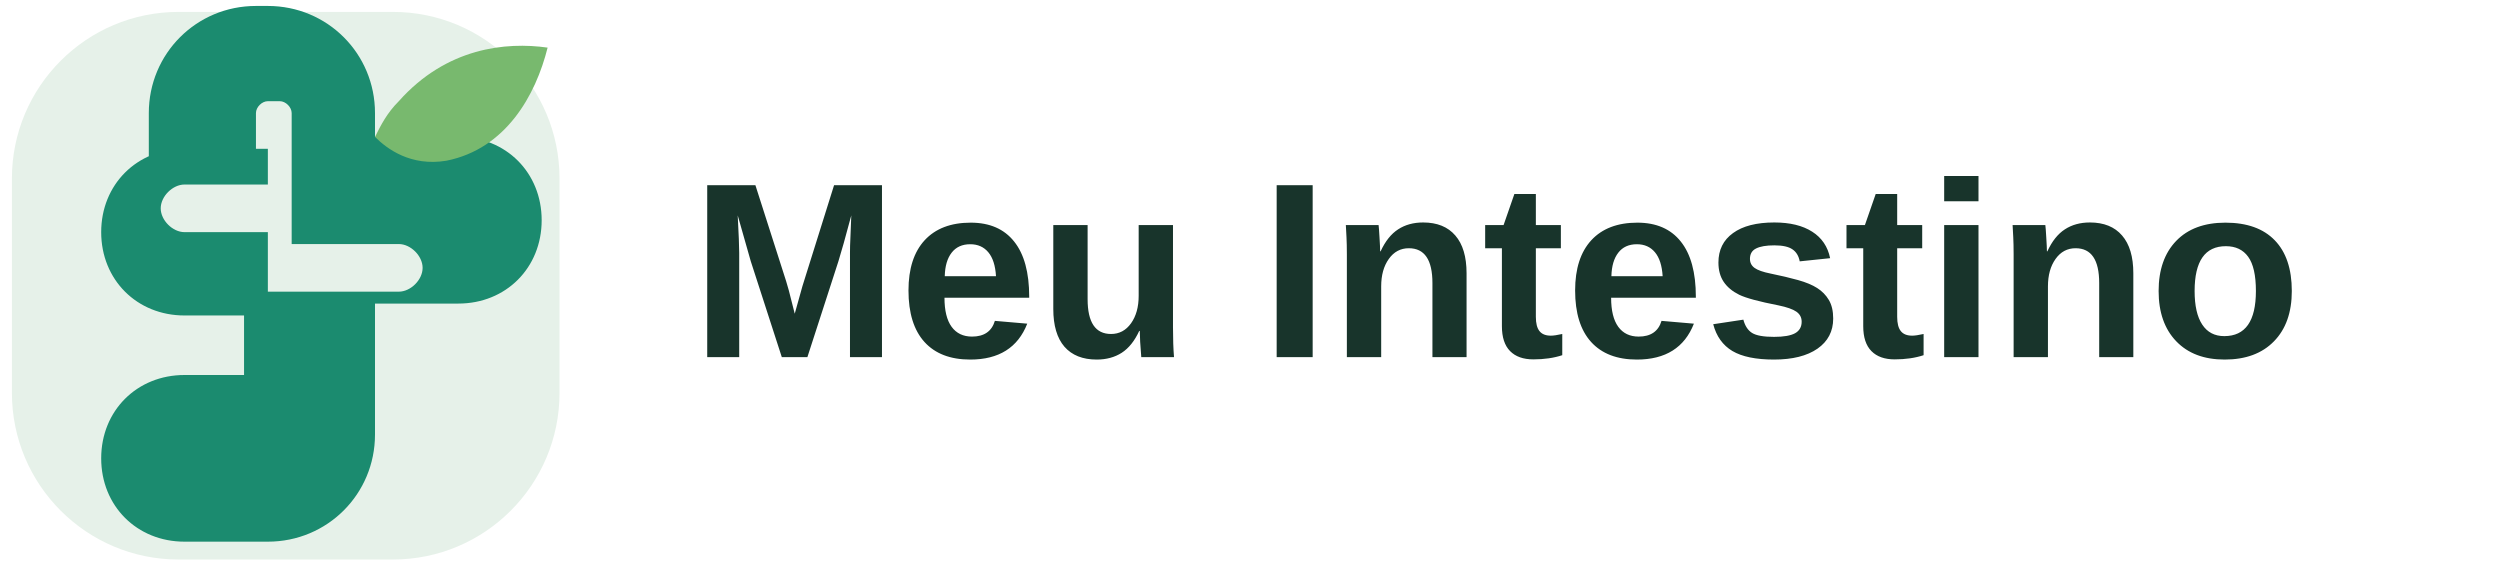
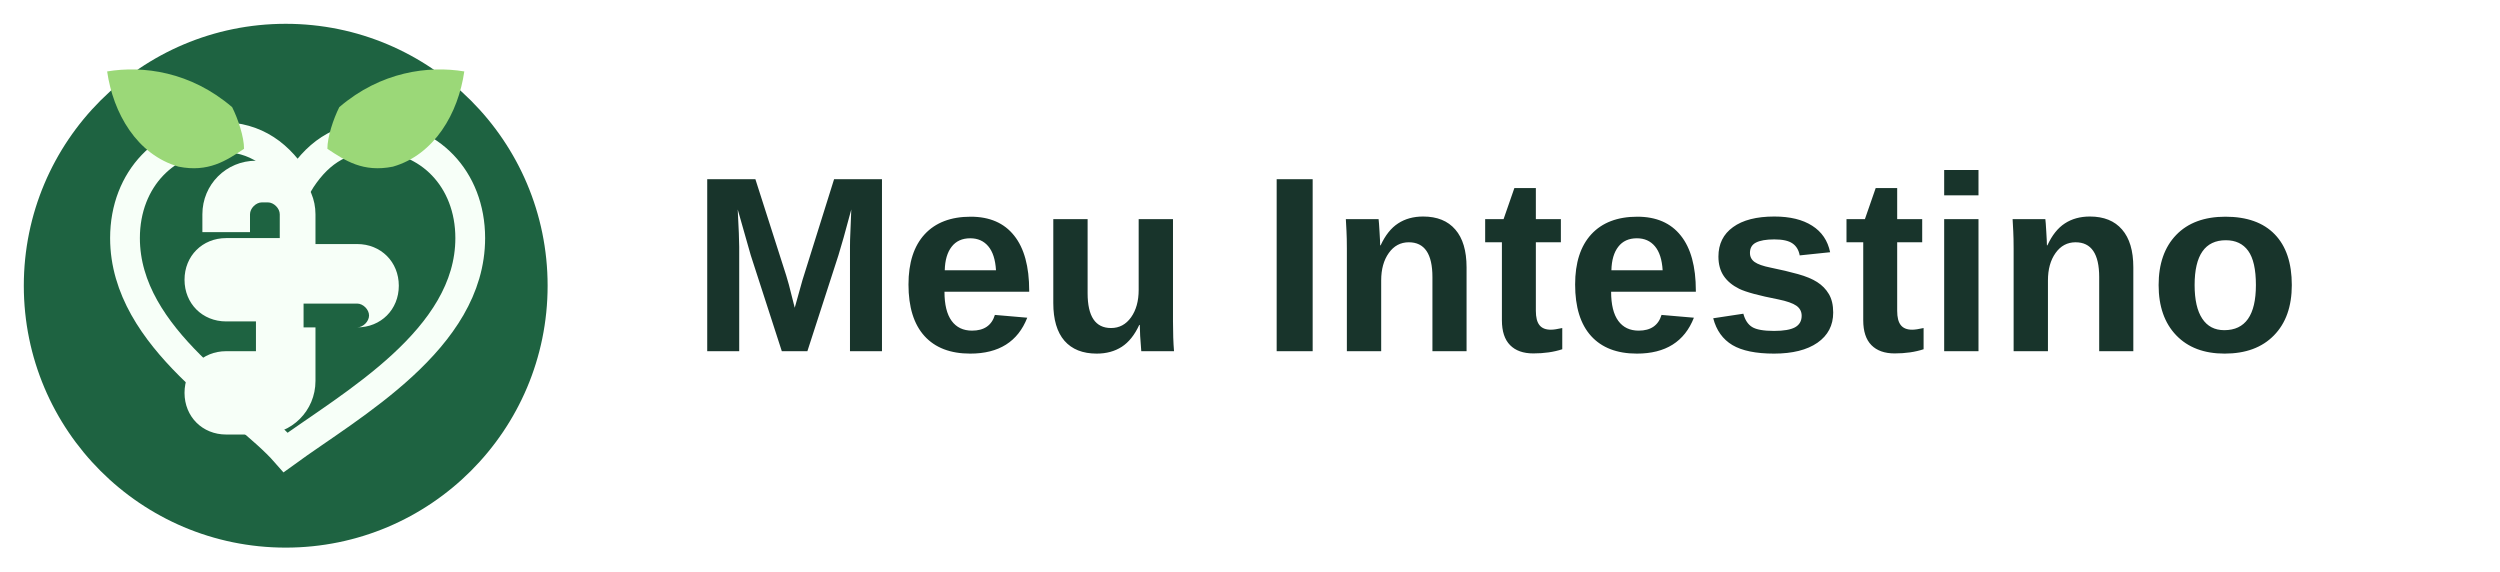
<svg xmlns="http://www.w3.org/2000/svg" viewBox="0 0 420 96" role="img" aria-labelledby="title desc">
-   <rect x="2" y="2" width="92" height="92" rx="28" fill="#e6f1e9" />
-   <path d="M31 25c-8 0-14 6-14 14s6 14 14 14h10v10H31c-8 0-14 6-14 14s6 14 14 14h14c10 0 18-8 18-18V51h14c8 0 14-6 14-14s-6-14-14-14H63v-4c0-10-8-18-18-18h-2c-10 0-18 8-18 18v8h18v-8c0-1 1-2 2-2h2c1 0 2 1 2 2v22h18c2 0 4 2 4 4s-2 4-4 4H45V39H31c-2 0-4-2-4-4s2-4 4-4h14v-6H31Z" fill="#1b8b6f" />
-   <path d="M67 17c8-9 18-10 25-9-2 8-7 17-17 19-6 1-10-2-12-4 1-2 2-4 4-6Z" fill="#78b96e" />
-   <text x="116" y="60" fill="#18342b" font-family="Arial, Helvetica, sans-serif" font-size="42" font-weight="700">Meu Intestino</text>
+   <circle cx="48" cy="48" r="44" fill="#1e6341" />
+   <path d="M48 76C41 68 21 57 21 40c0-10 7-17 16-17 6 0 10 3 13 8 3-5 7-8 13-8 9 0 16 7 16 17 0 17-20 28-31 36Z" fill="none" stroke="#f7fff8" stroke-width="5" stroke-linecap="round" />
+   <path d="M38 40c-4 0-7 3-7 7s3 7 7 7h5v5h-5c-4 0-7 3-7 7s3 7 7 7h6c5 0 9-4 9-9v-9h7c4 0 7-3 7-7s-3-7-7-7h-7v-5c0-5-4-9-9-9h-1c-5 0-9 4-9 9v3h8v-3c0-1 1-2 2-2h1c1 0 2 1 2 2v15h13c1 0 2 1 2 2s-1 2-2 2H51V40h-13Z" fill="#f7fff8" />
+   <path d="M39 18c-7-6-15-7-21-6 1 7 5 14 12 16 5 1 8-1 11-3 0-2-1-5-2-7Z" fill="#9bd878" />
+   <path d="M57 18c7-6 15-7 21-6-1 7-5 14-12 16-5 1-8-1-11-3 0-2 1-5 2-7Z" fill="#9bd878" />
+   <text x="116" y="59" fill="#18342b" font-family="Arial, Helvetica, sans-serif" font-size="42" font-weight="700">Meu Intestino</text>
</svg>
